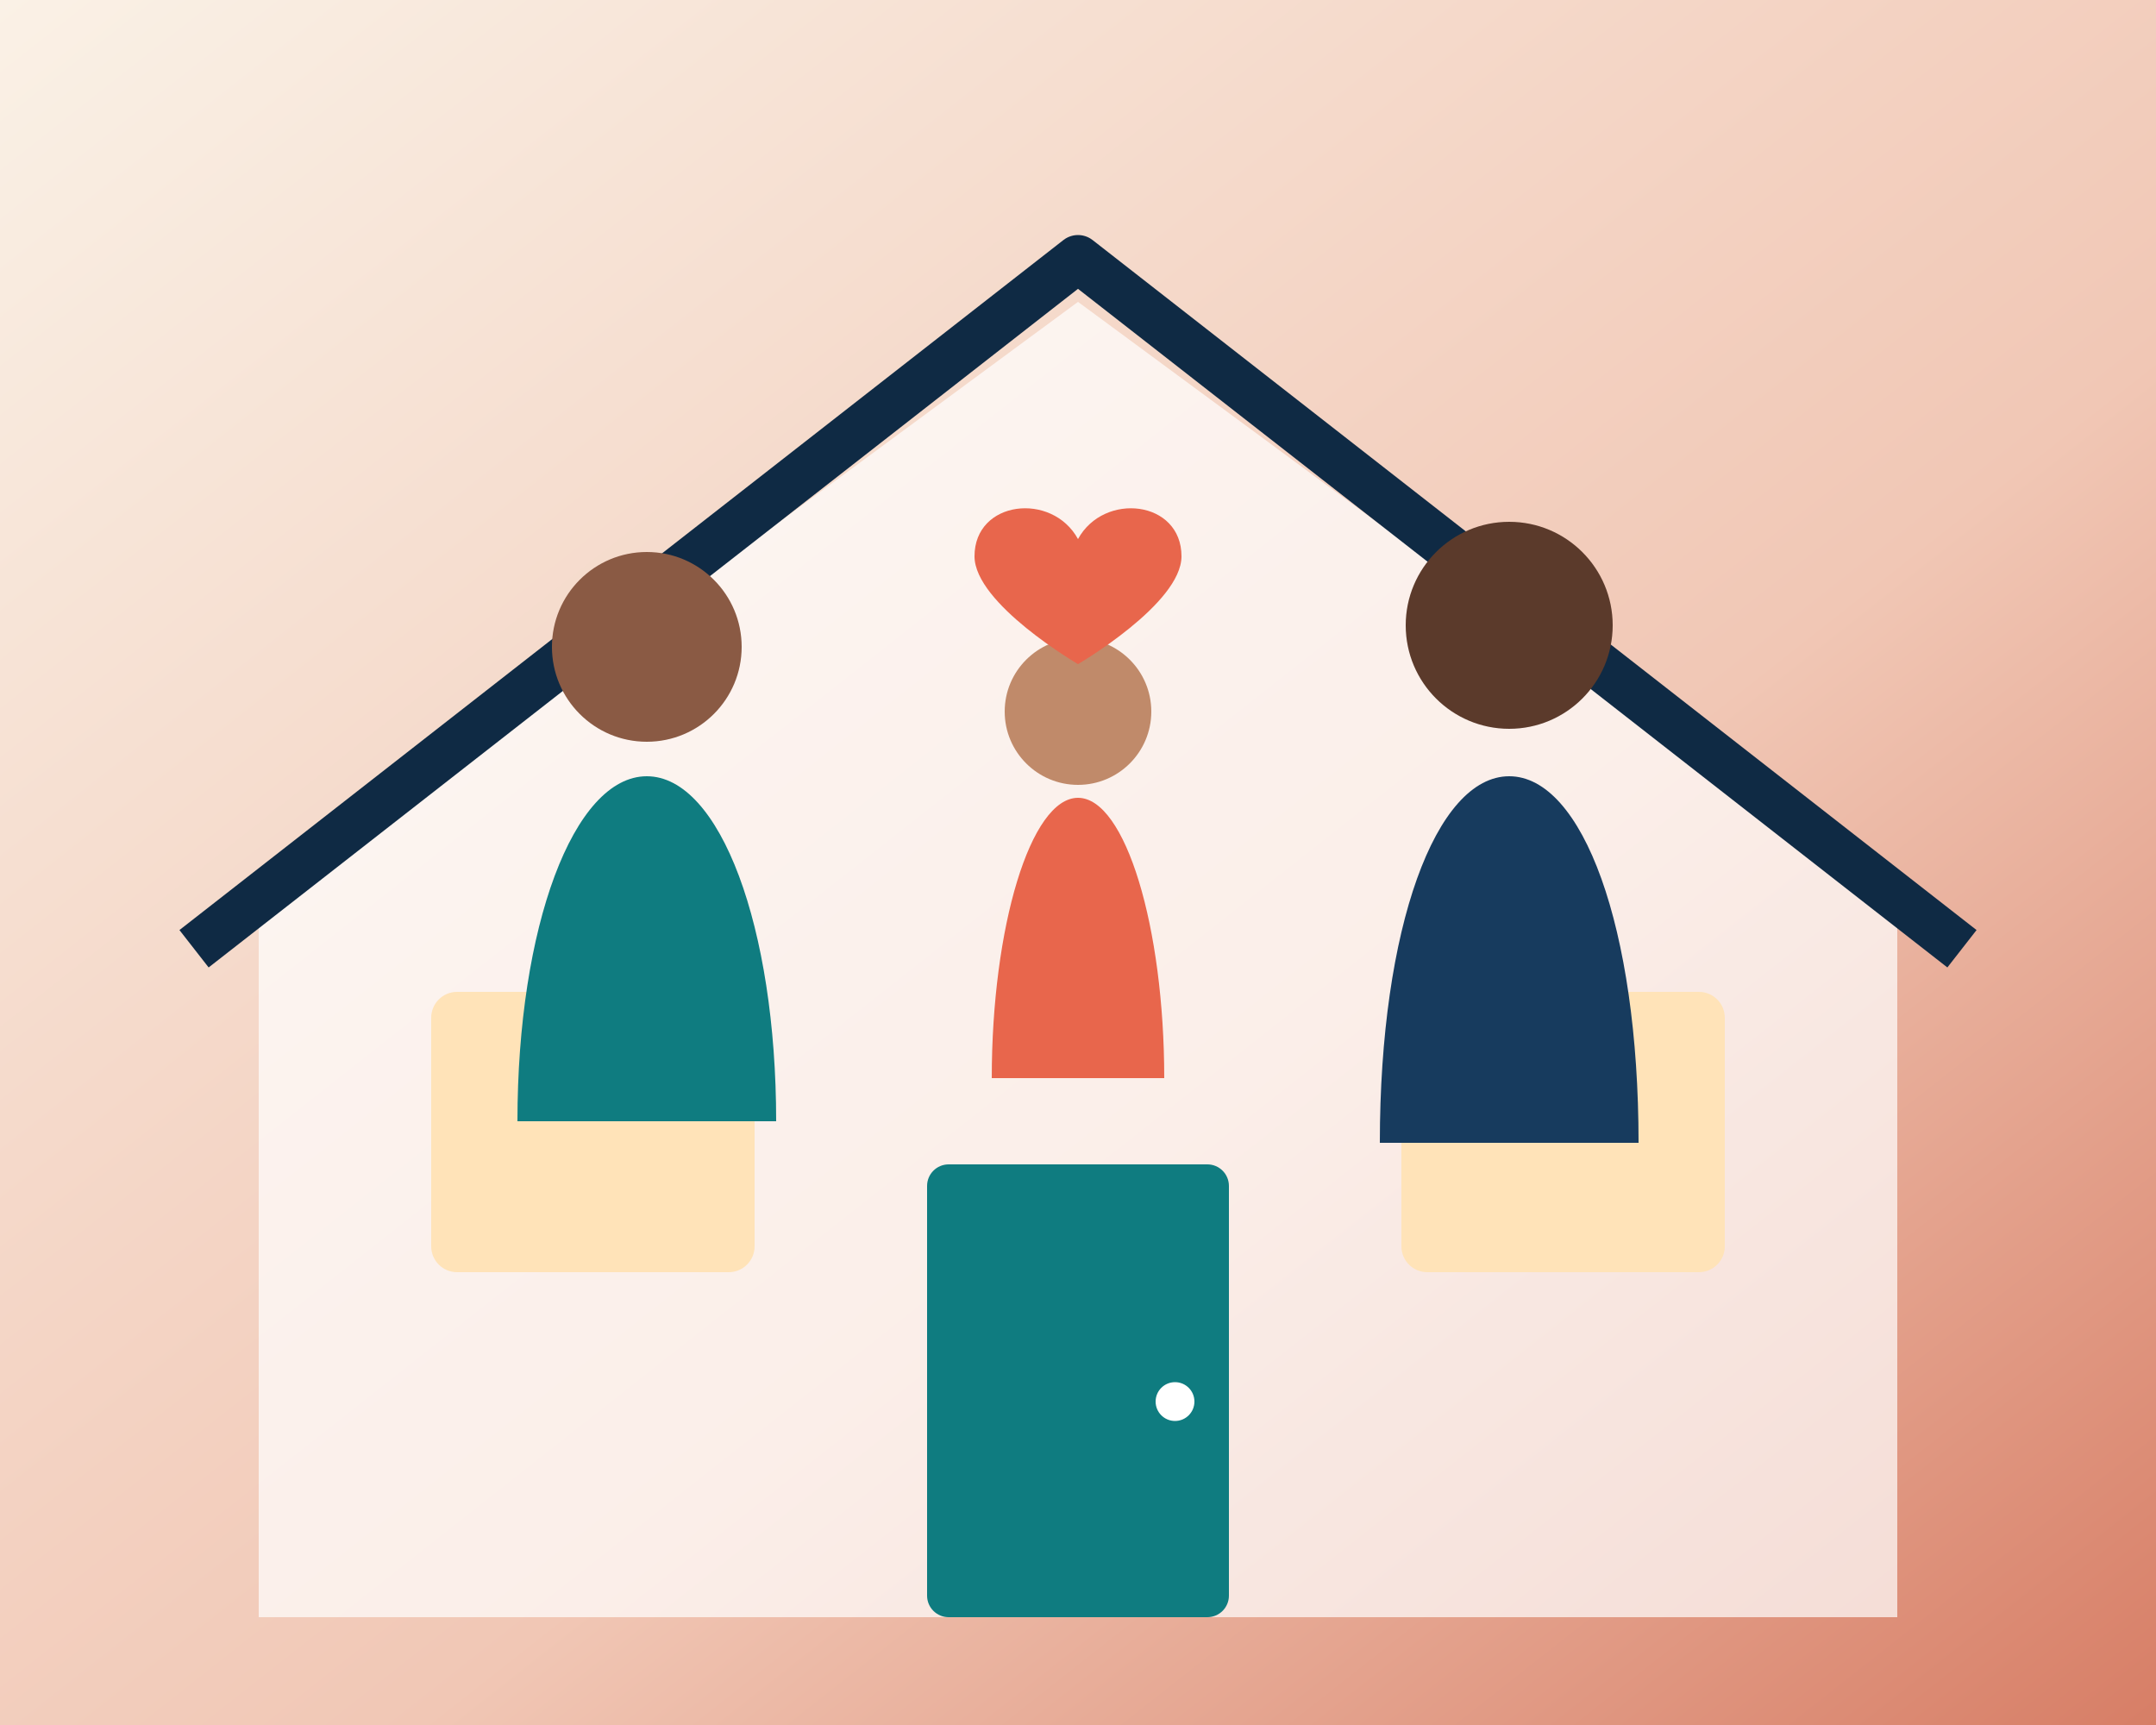
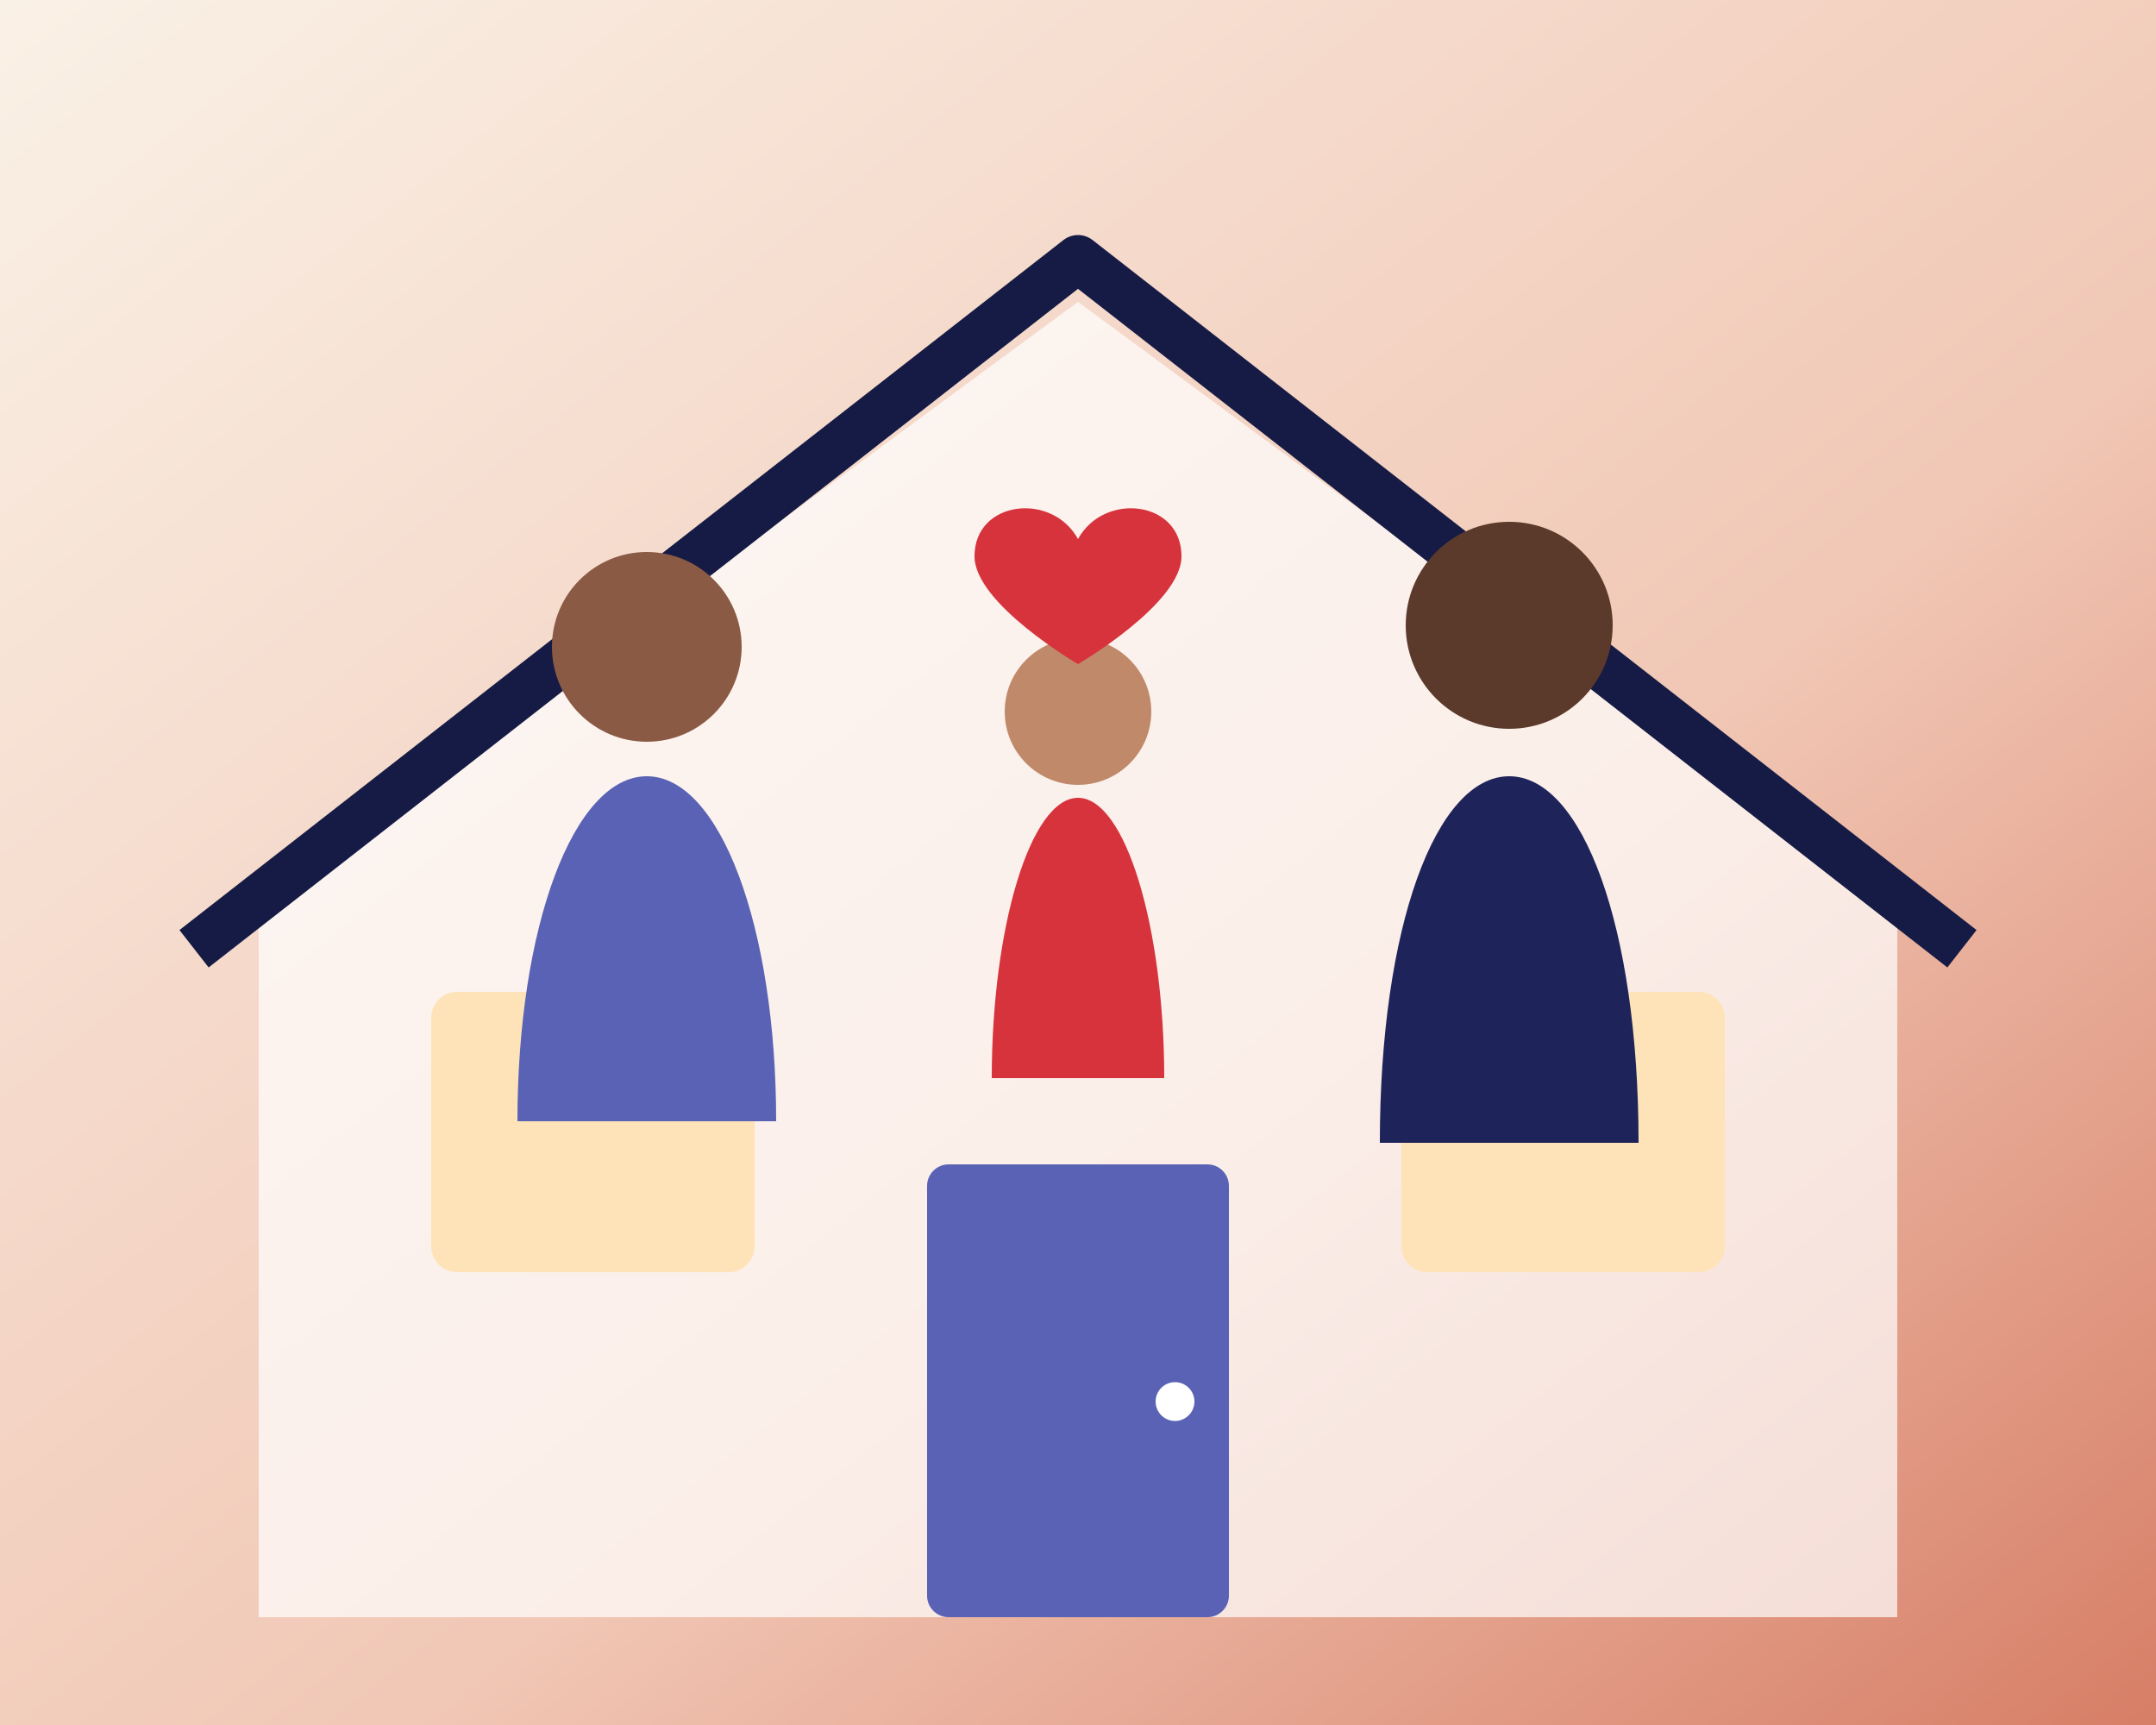
<svg xmlns="http://www.w3.org/2000/svg" viewBox="0 0 1000 800" role="img" aria-label="Illustration of a family at home with a therapist">
  <defs>
    <linearGradient id="b" x1="0" y1="0" x2="1" y2="1">
      <stop offset="0" stop-color="#faf1e6" />
      <stop offset=".6" stop-color="#f1c7b5" />
      <stop offset="1" stop-color="#d77e66" />
    </linearGradient>
  </defs>
  <rect width="1000" height="800" fill="url(#b)" />
  <path d="M120 420L500 140l380 280v330H120z" fill="#fff" opacity=".7" />
-   <path d="M90 440L500 120l410 320" fill="none" stroke="#0f2a44" stroke-width="22" stroke-linejoin="round" />
-   <rect x="430" y="540" width="140" height="210" rx="10" fill="#0f7c80" />
+   <path d="M90 440L500 120l410 320" fill="none" stroke="#161b45" stroke-width="22" stroke-linejoin="round" />
+   <rect x="430" y="540" width="140" height="210" rx="10" fill="#5a62b5" />
  <circle cx="545" cy="650" r="9" fill="#fff" />
  <rect x="200" y="460" width="150" height="130" rx="12" fill="#ffe3b8" />
  <rect x="650" y="460" width="150" height="130" rx="12" fill="#ffe3b8" />
  <circle cx="300" cy="300" r="44" fill="#8a5a44" />
-   <path d="M240 520c0-90 26-160 60-160s60 70 60 160z" fill="#0f7c80" />
+   <path d="M240 520c0-90 26-160 60-160s60 70 60 160z" fill="#5a62b5" />
  <circle cx="700" cy="290" r="48" fill="#5b3a2b" />
-   <path d="M640 530c0-100 26-170 60-170s60 70 60 170z" fill="#173b5e" />
+   <path d="M640 530c0-100 26-170 60-170s60 70 60 170z" fill="#1e2459" />
  <circle cx="500" cy="330" r="34" fill="#c08a6a" />
-   <path d="M460 500c0-70 18-130 40-130s40 60 40 130z" fill="#e8664c" />
-   <path d="M500 250c-12-22-48-18-48 8 0 22 48 50 48 50s48-28 48-50c0-26-36-30-48-8z" fill="#e8664c" />
+   <path d="M460 500c0-70 18-130 40-130s40 60 40 130z" fill="#d6333c" />
+   <path d="M500 250c-12-22-48-18-48 8 0 22 48 50 48 50s48-28 48-50c0-26-36-30-48-8z" fill="#d6333c" />
</svg>
